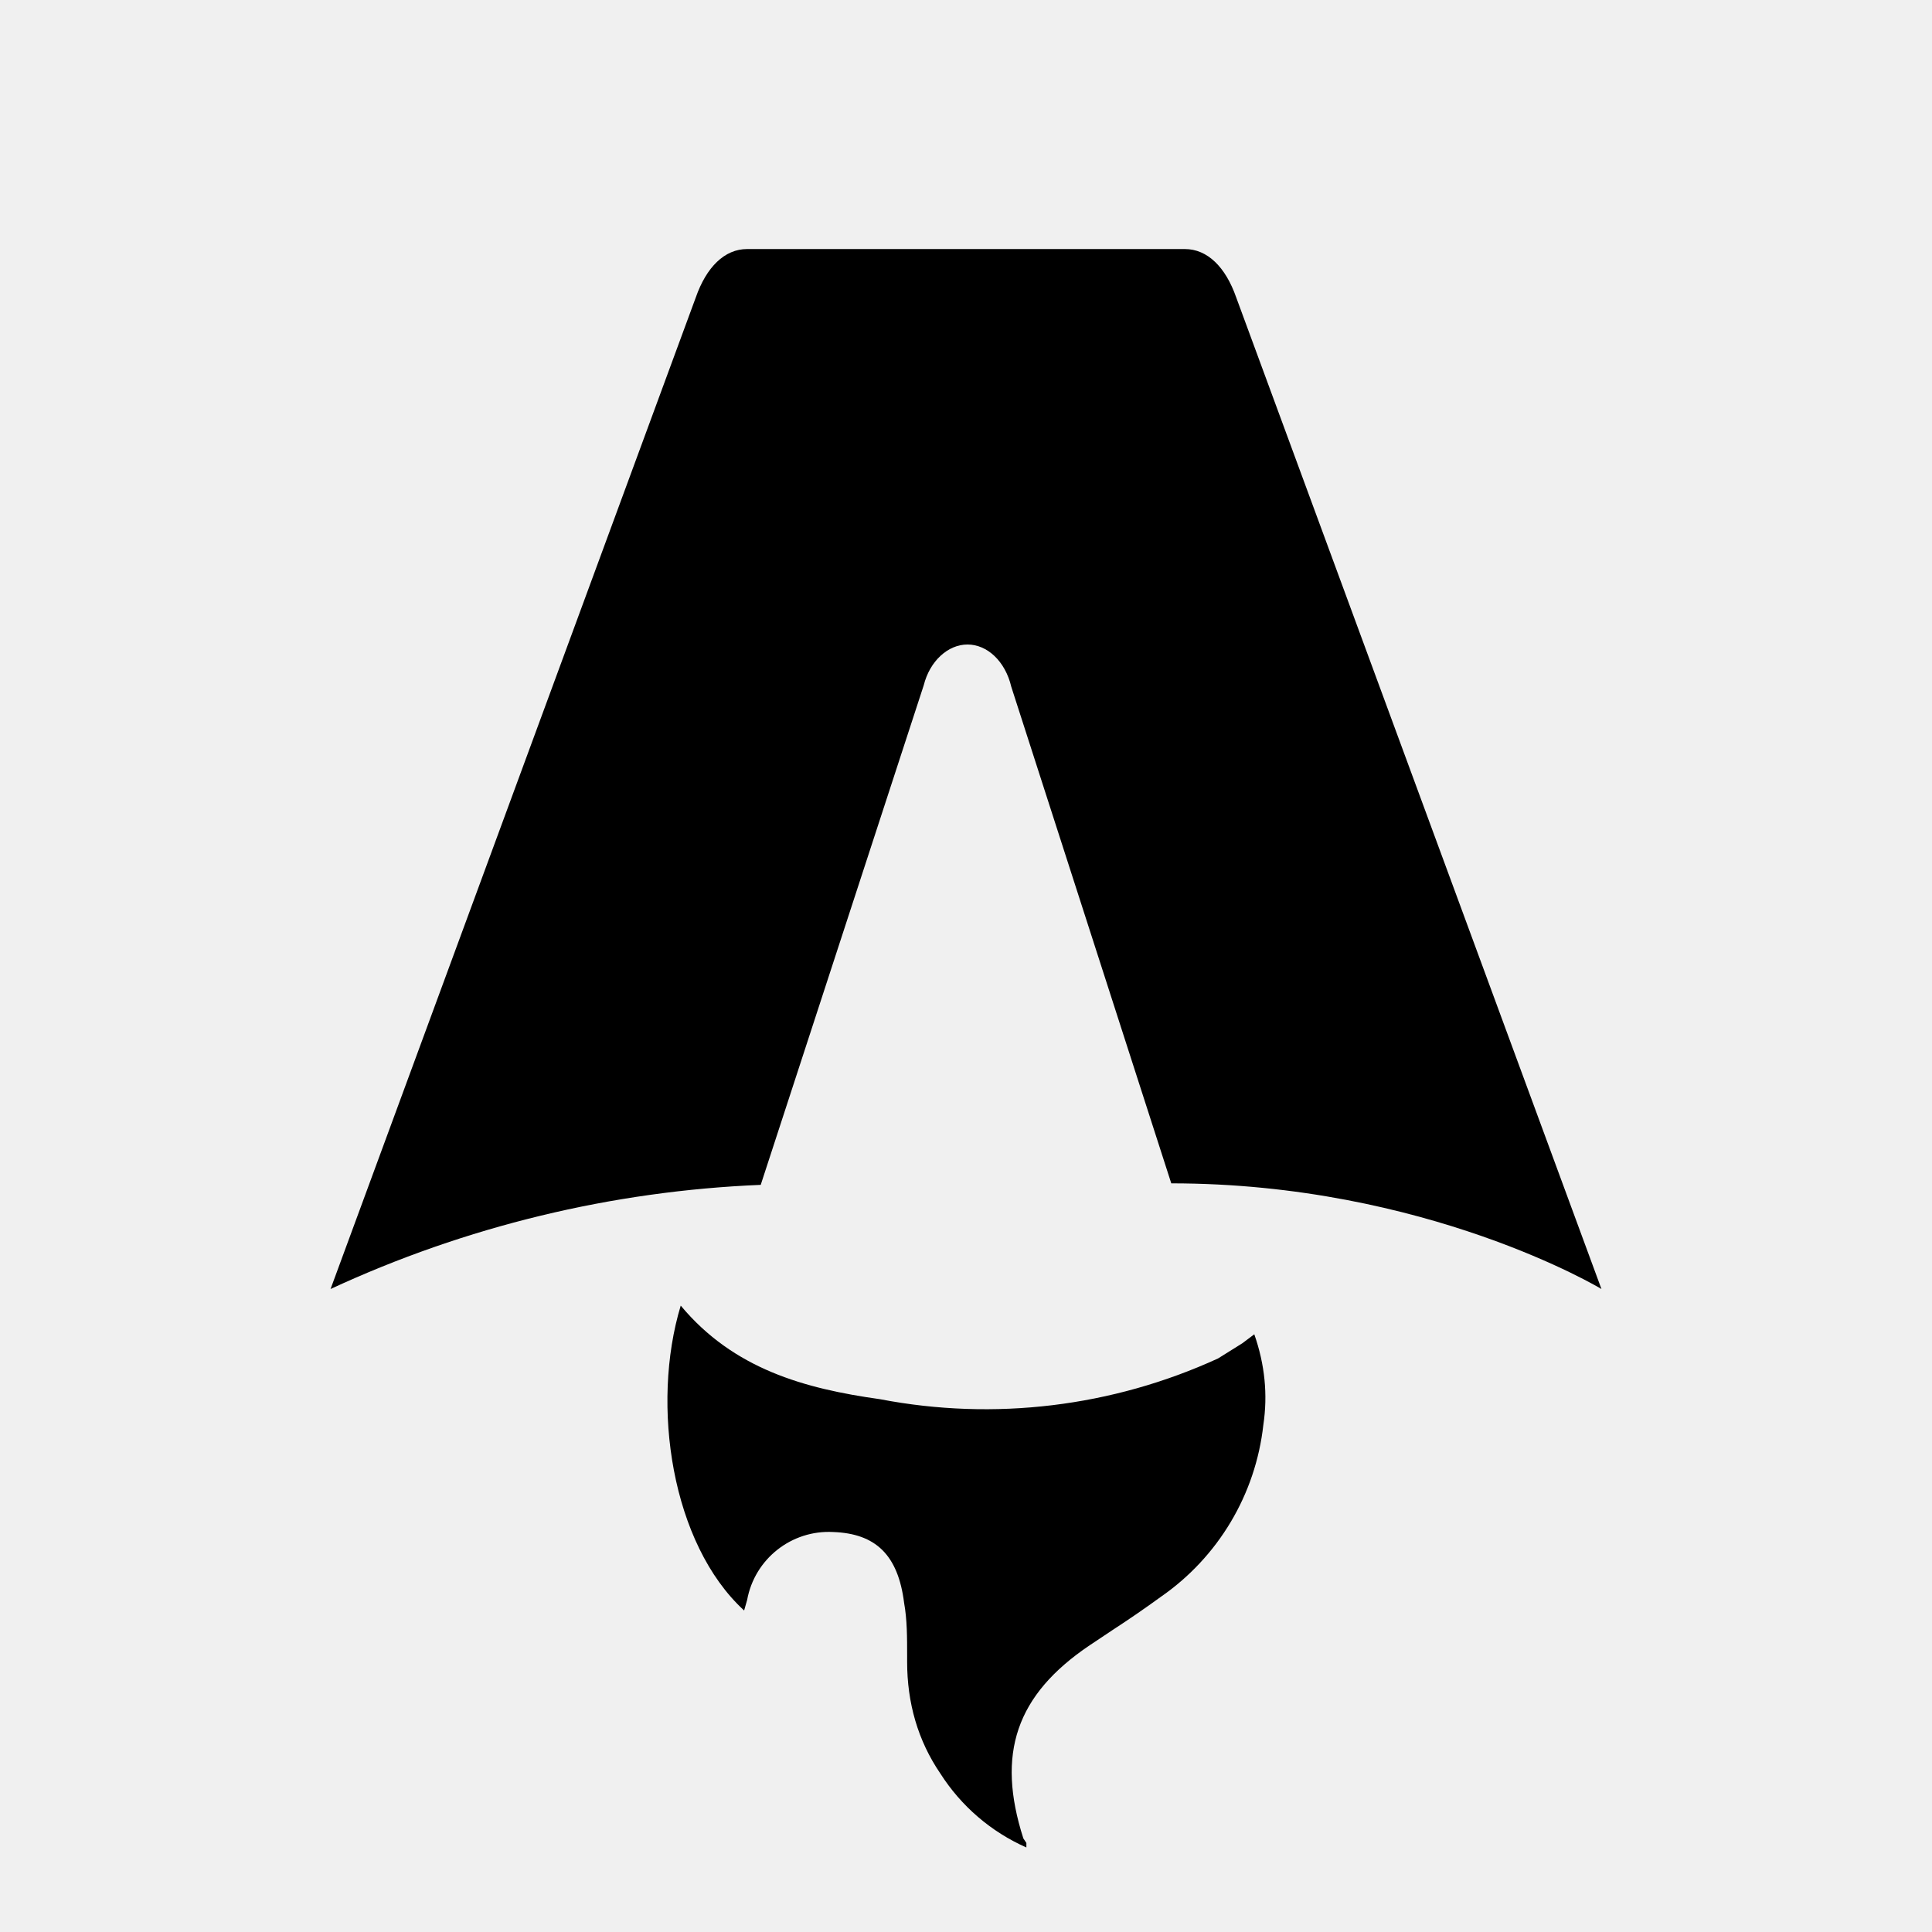
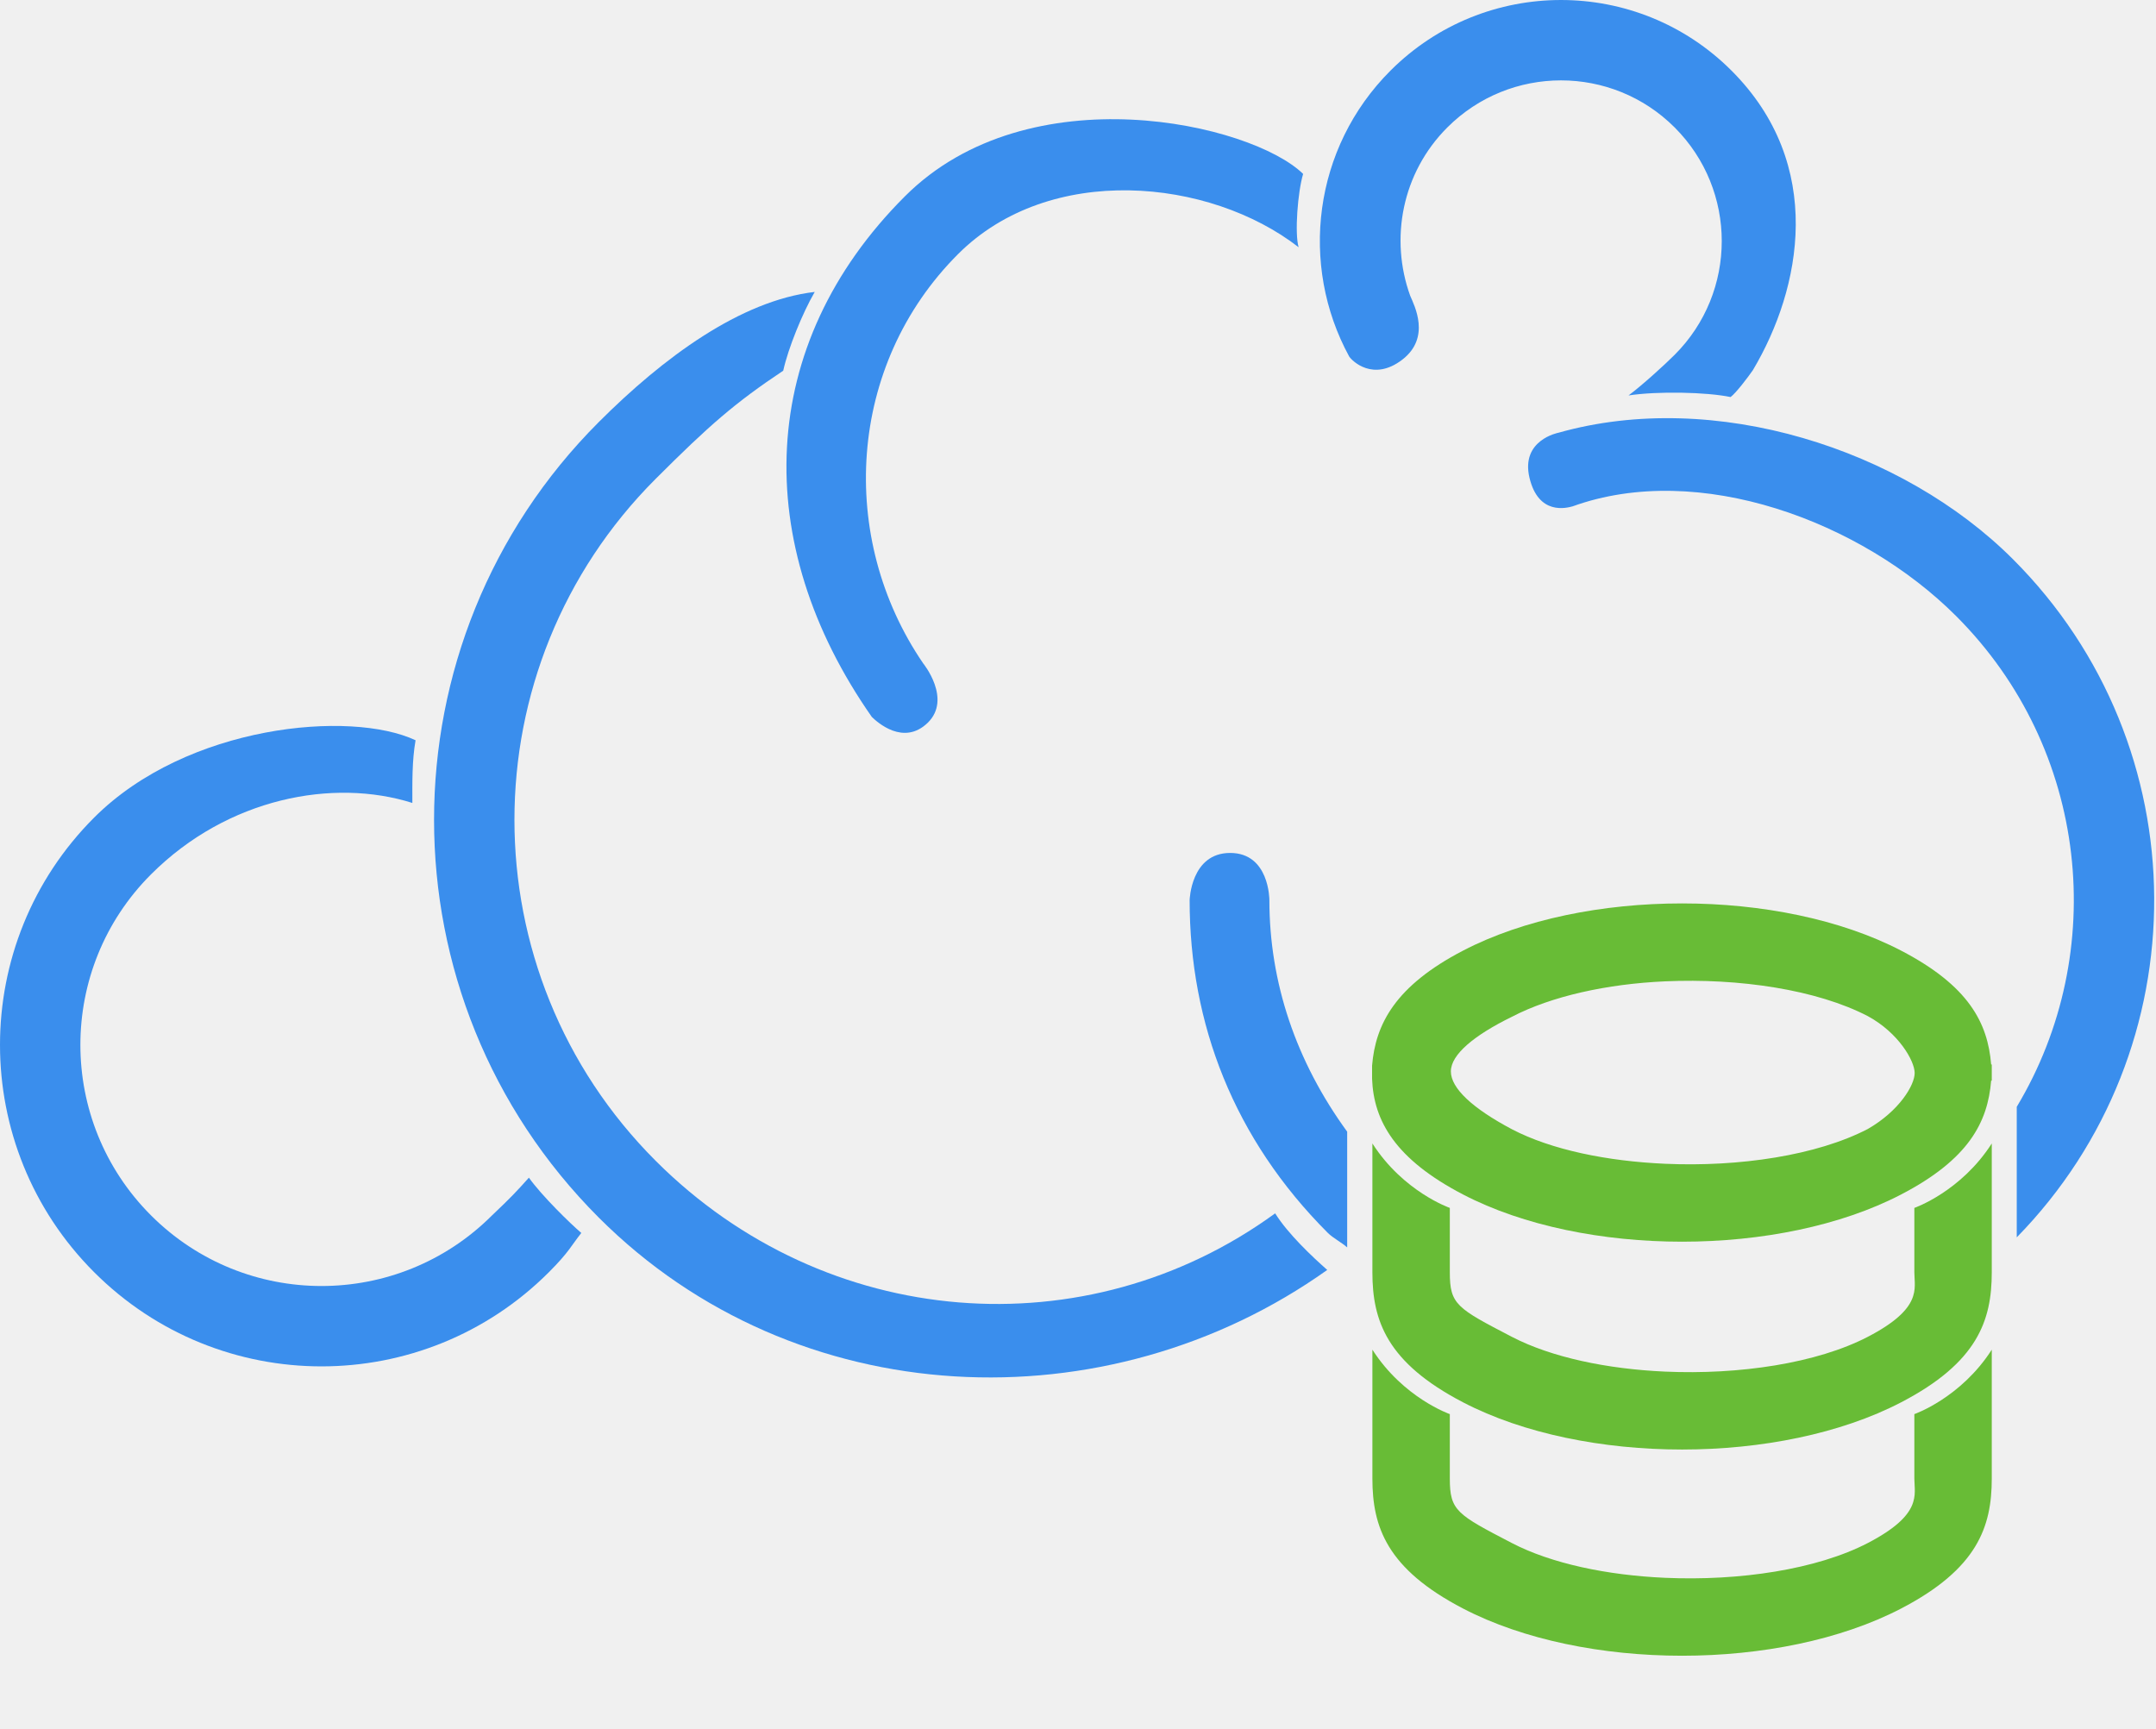
- <svg xmlns="http://www.w3.org/2000/svg" fill="none" viewBox="0 0 128 128">
-   <path d="M50.4 78.5a75.1 75.1 0 0 0-28.5 6.9l24.2-65.7c.7-2 1.9-3.2 3.4-3.2h29c1.5 0 2.7 1.2 3.4 3.2l24.2 65.7s-11.6-7-28.5-7L67 45.5c-.4-1.7-1.6-2.8-2.9-2.8-1.3 0-2.5 1.1-2.9 2.7L50.4 78.5Zm-1.1 28.2Zm-4.2-20.2c-2 6.6-.6 15.8 4.2 20.2a17.5 17.5 0 0 1 .2-.7 5.5 5.5 0 0 1 5.7-4.5c2.8.1 4.3 1.5 4.7 4.7.2 1.1.2 2.3.2 3.5v.4c0 2.7.7 5.2 2.2 7.4a13 13 0 0 0 5.7 4.9v-.3l-.2-.3c-1.8-5.6-.5-9.5 4.4-12.8l1.5-1a73 73 0 0 0 3.2-2.2 16 16 0 0 0 6.8-11.4c.3-2 .1-4-.6-6l-.8.6-1.6 1a37 37 0 0 1-22.4 2.7c-5-.7-9.7-2-13.2-6.2Z" />
-   <style>
-         path { fill: #000; }
-         @media (prefers-color-scheme: dark) {
-             path { fill: #FFF; }
-         }
-     </style>
+ <svg xmlns="http://www.w3.org/2000/svg" viewBox="0 0 5588 4480" version="1.1" style="fill-rule:evenodd;clip-rule:evenodd;stroke-linejoin:round;stroke-miterlimit:2;">
+   <g transform="matrix(4.16667,0,0,4.16667,0,0)">
+     <g transform="matrix(1,0,0,1,870,1410)">
+       <g id="CLOUD">
+         <path d="M-307.041,-1287.94C-399.785,-1195.34 -403.24,-1071.95 -327.69,-964C-324.44,-960.85 -307.99,-945.75 -292.89,-960.4C-277.74,-975.25 -295.763,-997.361 -295.763,-997.361C-348.983,-1075.23 -343.163,-1182.82 -274.041,-1251.94C-217.097,-1308.88 -117.75,-1299.3 -62.2,-1256.2C-64.75,-1264.75 -62.75,-1290.75 -59.4,-1301.8C-91.5,-1333.25 -229.816,-1365.05 -307.041,-1287.94Z" style="fill:rgb(58,142,237);fill-rule:nonzero;" />
+         <path d="M-32,-706C-63.794,-749.67 -80.4,-798.648 -80.4,-850.2C-80.4,-850.2 -80.3,-879.4 -104.8,-879.4C-129.3,-879.4 -130,-850 -130,-850C-130,-773.223 -102.579,-701.579 -44,-643C-40.841,-639.841 -35.262,-636.988 -32,-634L-32,-706ZM384.5,-640.262C499.284,-757.599 498.495,-945.769 382.132,-1062.13C313.356,-1130.91 196.5,-1168.25 99.4,-1140.8C99.4,-1140.8 75.8,-1136.35 81.4,-1112.8C87,-1089.25 104.5,-1094 108.2,-1095C186.79,-1123.4 287.753,-1085.8 346.777,-1026.78C429.582,-943.971 442.157,-817.53 384.5,-721.472L384.5,-640.262Z" style="fill:rgb(58,142,237);fill-rule:nonzero;" />
+         <path d="M-811.421,-901.421C-889.526,-823.317 -889.526,-696.684 -811.421,-618.579C-733.316,-540.474 -606.684,-540.474 -528.579,-618.579C-516.023,-631.135 -514.6,-635.2 -508.4,-643C-515.1,-648.7 -533.05,-666.2 -541,-677.4C-548.55,-668.95 -552.25,-665 -563.934,-653.934C-622.513,-595.355 -717.487,-595.355 -776.066,-653.934C-834.645,-712.513 -834.645,-807.487 -776.066,-866.066C-728.312,-913.82 -662.5,-926 -613.5,-910.5C-613.5,-923 -613.75,-936.75 -611.5,-949.5C-652,-968.5 -753.678,-959.165 -811.421,-901.421Z" style="fill:rgb(58,142,237);fill-rule:nonzero;" />
+         <path d="M-497.487,-1147.49C-634.171,-1010.8 -634.171,-789.197 -497.487,-652.513C-374.893,-529.918 -181.079,-522.679 -44.4,-620C-53.75,-628.25 -68.85,-642.45 -76.8,-655.2C-194.119,-569.782 -356.282,-582.018 -462.132,-687.868C-579.289,-805.026 -579.289,-994.975 -462.132,-1112.13C-428.839,-1145.42 -412.8,-1159.4 -382.8,-1179.4C-379.75,-1193.25 -370.9,-1215.1 -363.2,-1228.4C-409.5,-1223 -457.473,-1187.5 -497.487,-1147.49Z" style="fill:rgb(58,142,237);fill-rule:nonzero;" />
+         <path d="M220.4,-1179.8C250.625,-1230.62 265.645,-1307.49 207.066,-1366.07C148.487,-1424.64 53.513,-1424.64 -5.066,-1366.07C-53.226,-1317.91 -61.792,-1245.15 -30.764,-1188.24C-29,-1185.5 -15.85,-1172.4 2.2,-1186.2C20.25,-1200 9.75,-1220 7.2,-1226C-5.568,-1261.34 1.962,-1302.38 30.289,-1330.71C69.342,-1369.76 132.658,-1369.76 171.711,-1330.71C210.763,-1291.66 210.763,-1228.34 171.711,-1189.29C165.206,-1182.78 151.1,-1170 143,-1164C161,-1166.75 191.677,-1166.12 206.5,-1163C209.875,-1165.5 217.55,-1175.62 220.4,-1179.8Z" style="fill:rgb(58,142,237);fill-rule:nonzero;" />
+       </g>
+       <g id="DATA">
+         <path d="M31.845,-530.309C31.845,-530.309 2.949,-540.33 -16.315,-570.391L-16.315,-490.227C-16.315,-460.165 -7.359,-434.041 40.108,-409.35C115.338,-370.217 237.309,-370.217 312.539,-409.35C360.006,-434.041 368.961,-460.165 368.961,-490.227L368.961,-570.391C349.698,-540.33 320.802,-530.309 320.802,-530.309L320.802,-490.227C320.802,-480.206 326.047,-467.904 291.906,-450.144C260.169,-433.635 211.894,-426.412 165.686,-428.476C129.746,-430.081 95.057,-437.304 70.373,-450.144C36.232,-467.904 31.845,-470.185 31.845,-490.227L31.845,-530.309Z" style="fill:rgb(104,188,54);fill-rule:nonzero;" />
+         <path d="M31.845,-658.585C31.845,-658.585 2.949,-668.606 -16.315,-698.668L-16.315,-618.503C-16.315,-588.441 -7.359,-562.317 40.108,-537.626C115.338,-498.493 237.309,-498.493 312.539,-537.626C360.006,-562.317 368.961,-588.441 368.961,-618.503L368.961,-698.668C349.698,-668.606 320.802,-658.585 320.802,-658.585L320.802,-618.503C320.802,-608.482 326.047,-596.18 291.906,-578.42C260.169,-561.911 211.894,-554.689 165.686,-556.752C129.746,-558.357 95.057,-565.58 70.373,-578.42C36.232,-596.18 31.845,-598.462 31.845,-618.503L31.845,-658.585Z" style="fill:rgb(104,188,54);fill-rule:nonzero;" />
+         <path d="M-16.512,-738.965C-15.574,-712.696 -2.008,-688.825 40.108,-666.917C115.338,-627.784 237.309,-627.784 312.539,-666.917C354.655,-688.825 366.453,-711.86 368.578,-737.773L368.961,-737.773L368.961,-747.794L368.578,-747.794C366.453,-773.707 354.655,-796.743 312.539,-818.65C237.309,-857.783 115.338,-857.783 40.108,-818.65C-2.008,-796.743 -14.387,-772.991 -16.512,-747.078L-16.512,-738.965ZM70.5,-777.5C95.185,-790.341 129.746,-797.919 165.686,-799.524C211.894,-801.588 260.169,-794.365 291.906,-777.856C311,-767.5 321,-750 321,-742.5C321,-735 311.5,-719 291.906,-707.712C260.169,-691.202 211.894,-683.98 165.686,-686.043C129.746,-687.648 95.185,-694.659 70.5,-707.5C46,-720.5 32.5,-733 32.5,-743.5C32.5,-754 47,-766 70.5,-777.5Z" style="fill:rgb(104,188,54);fill-rule:nonzero;" />
+       </g>
+     </g>
+   </g>
</svg>
